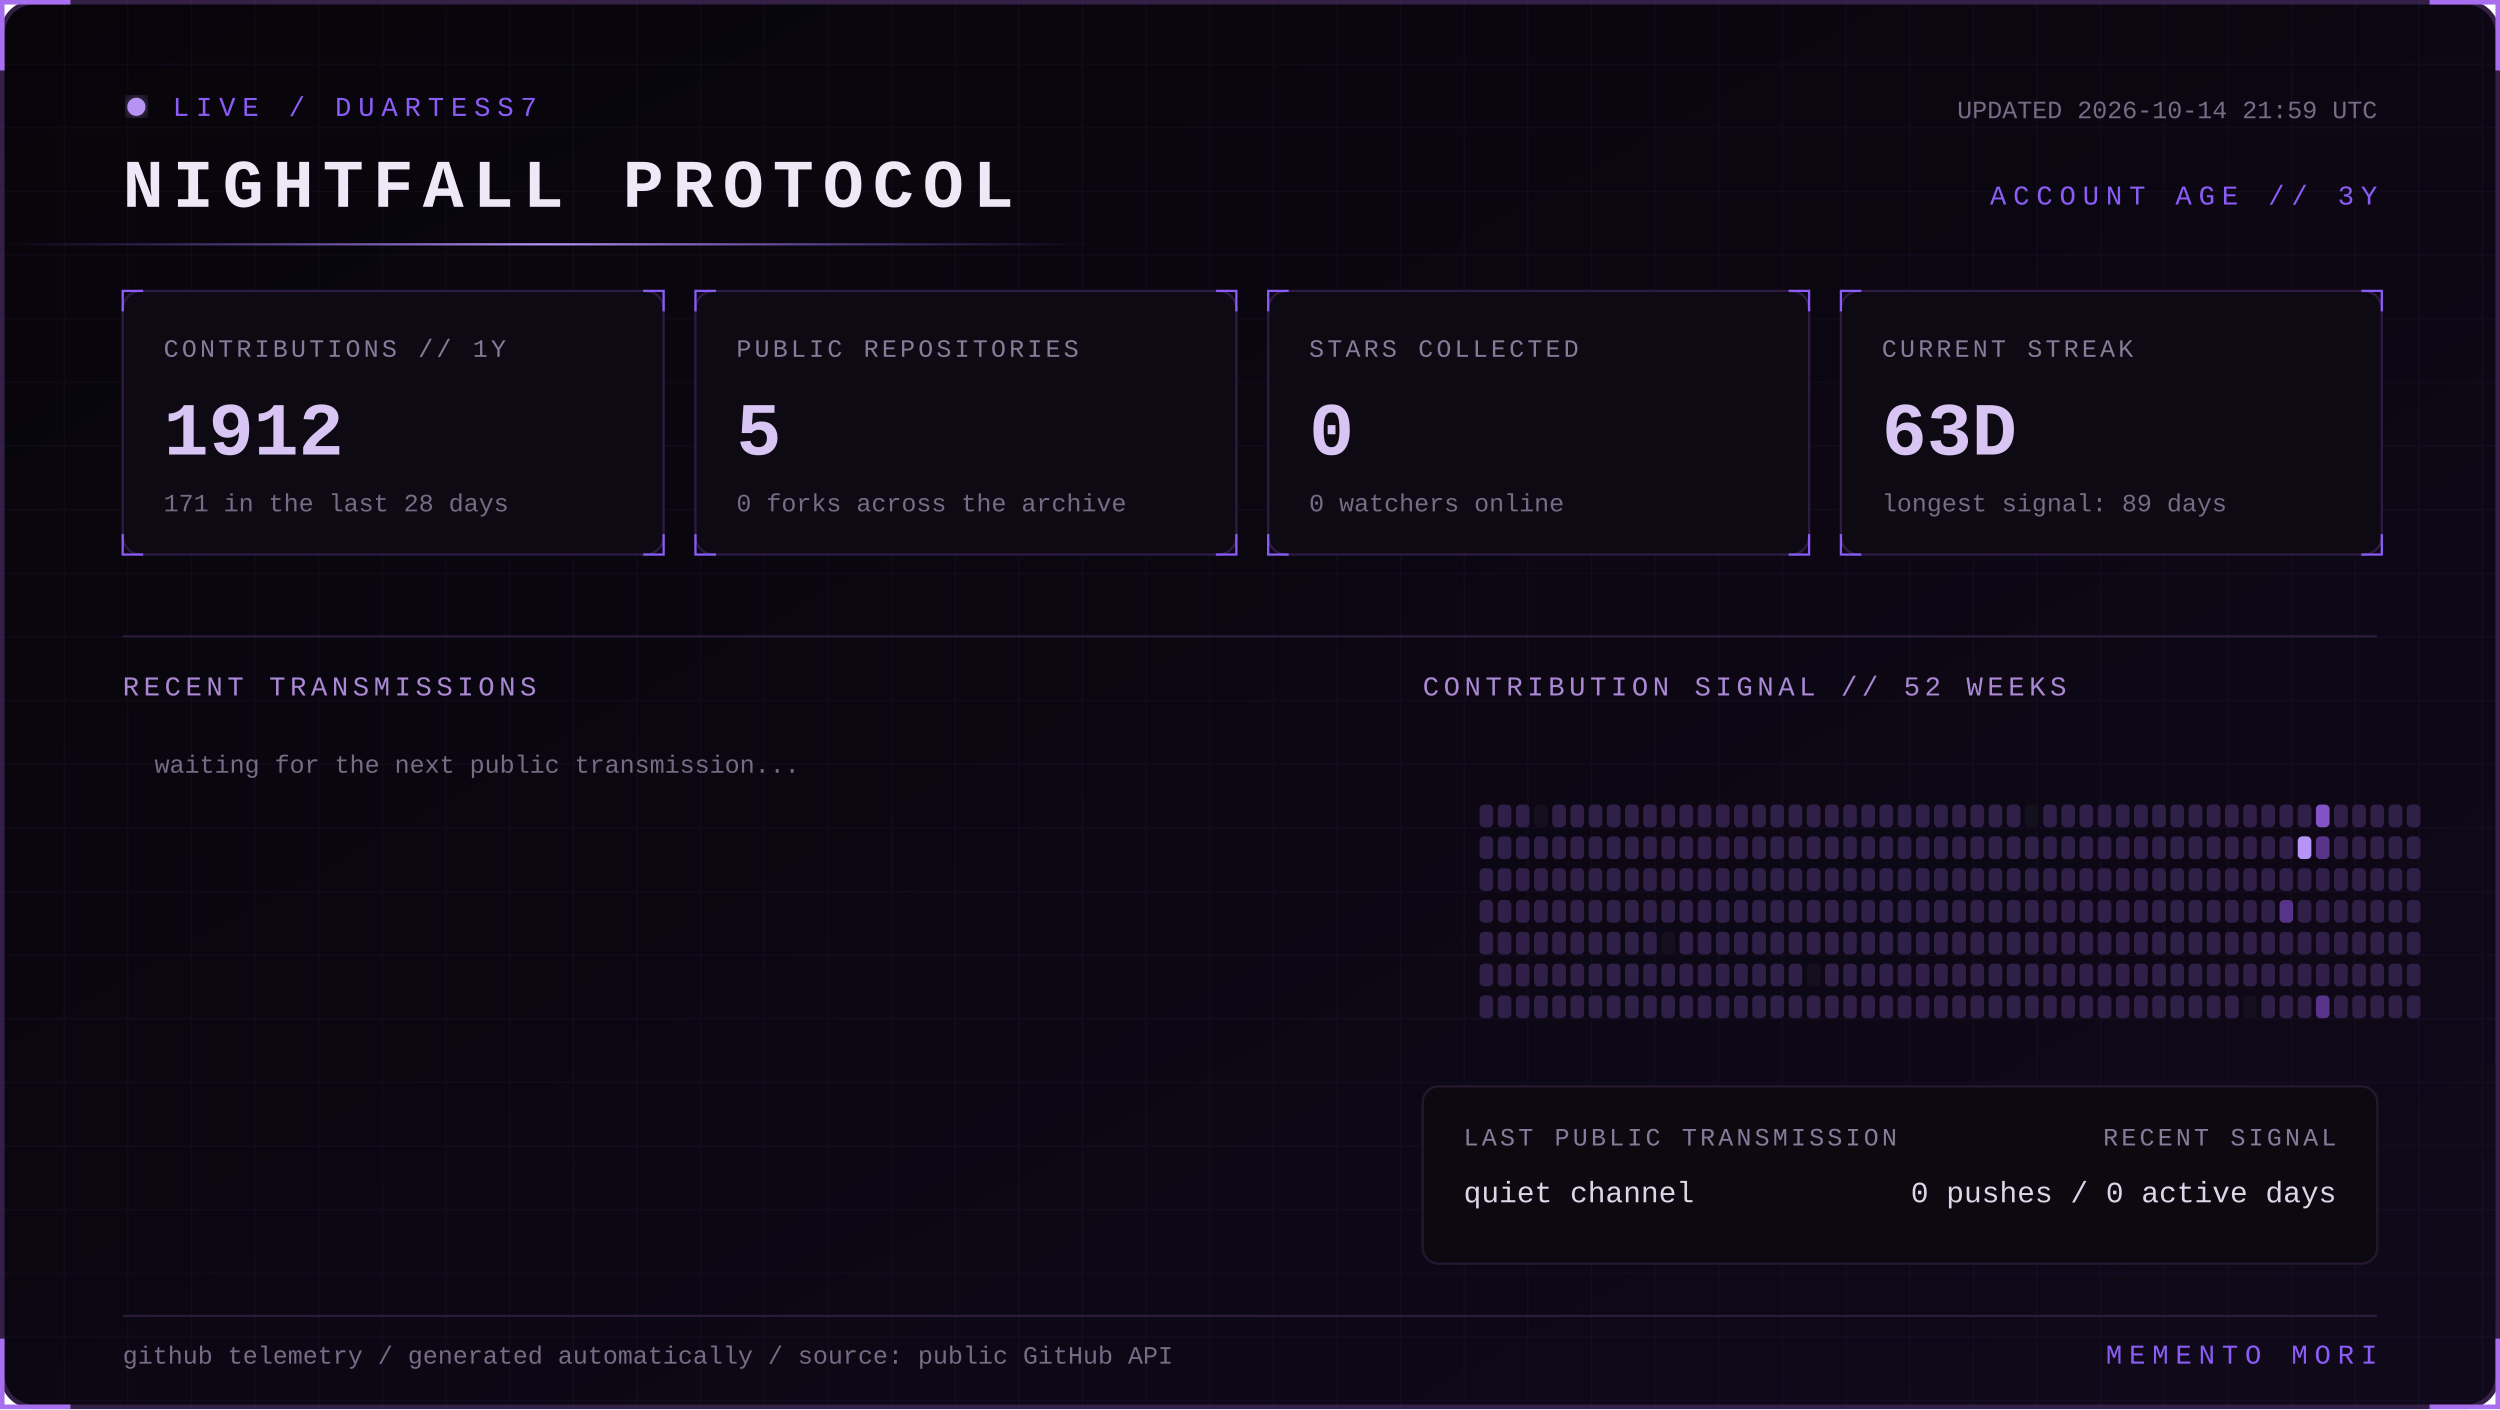
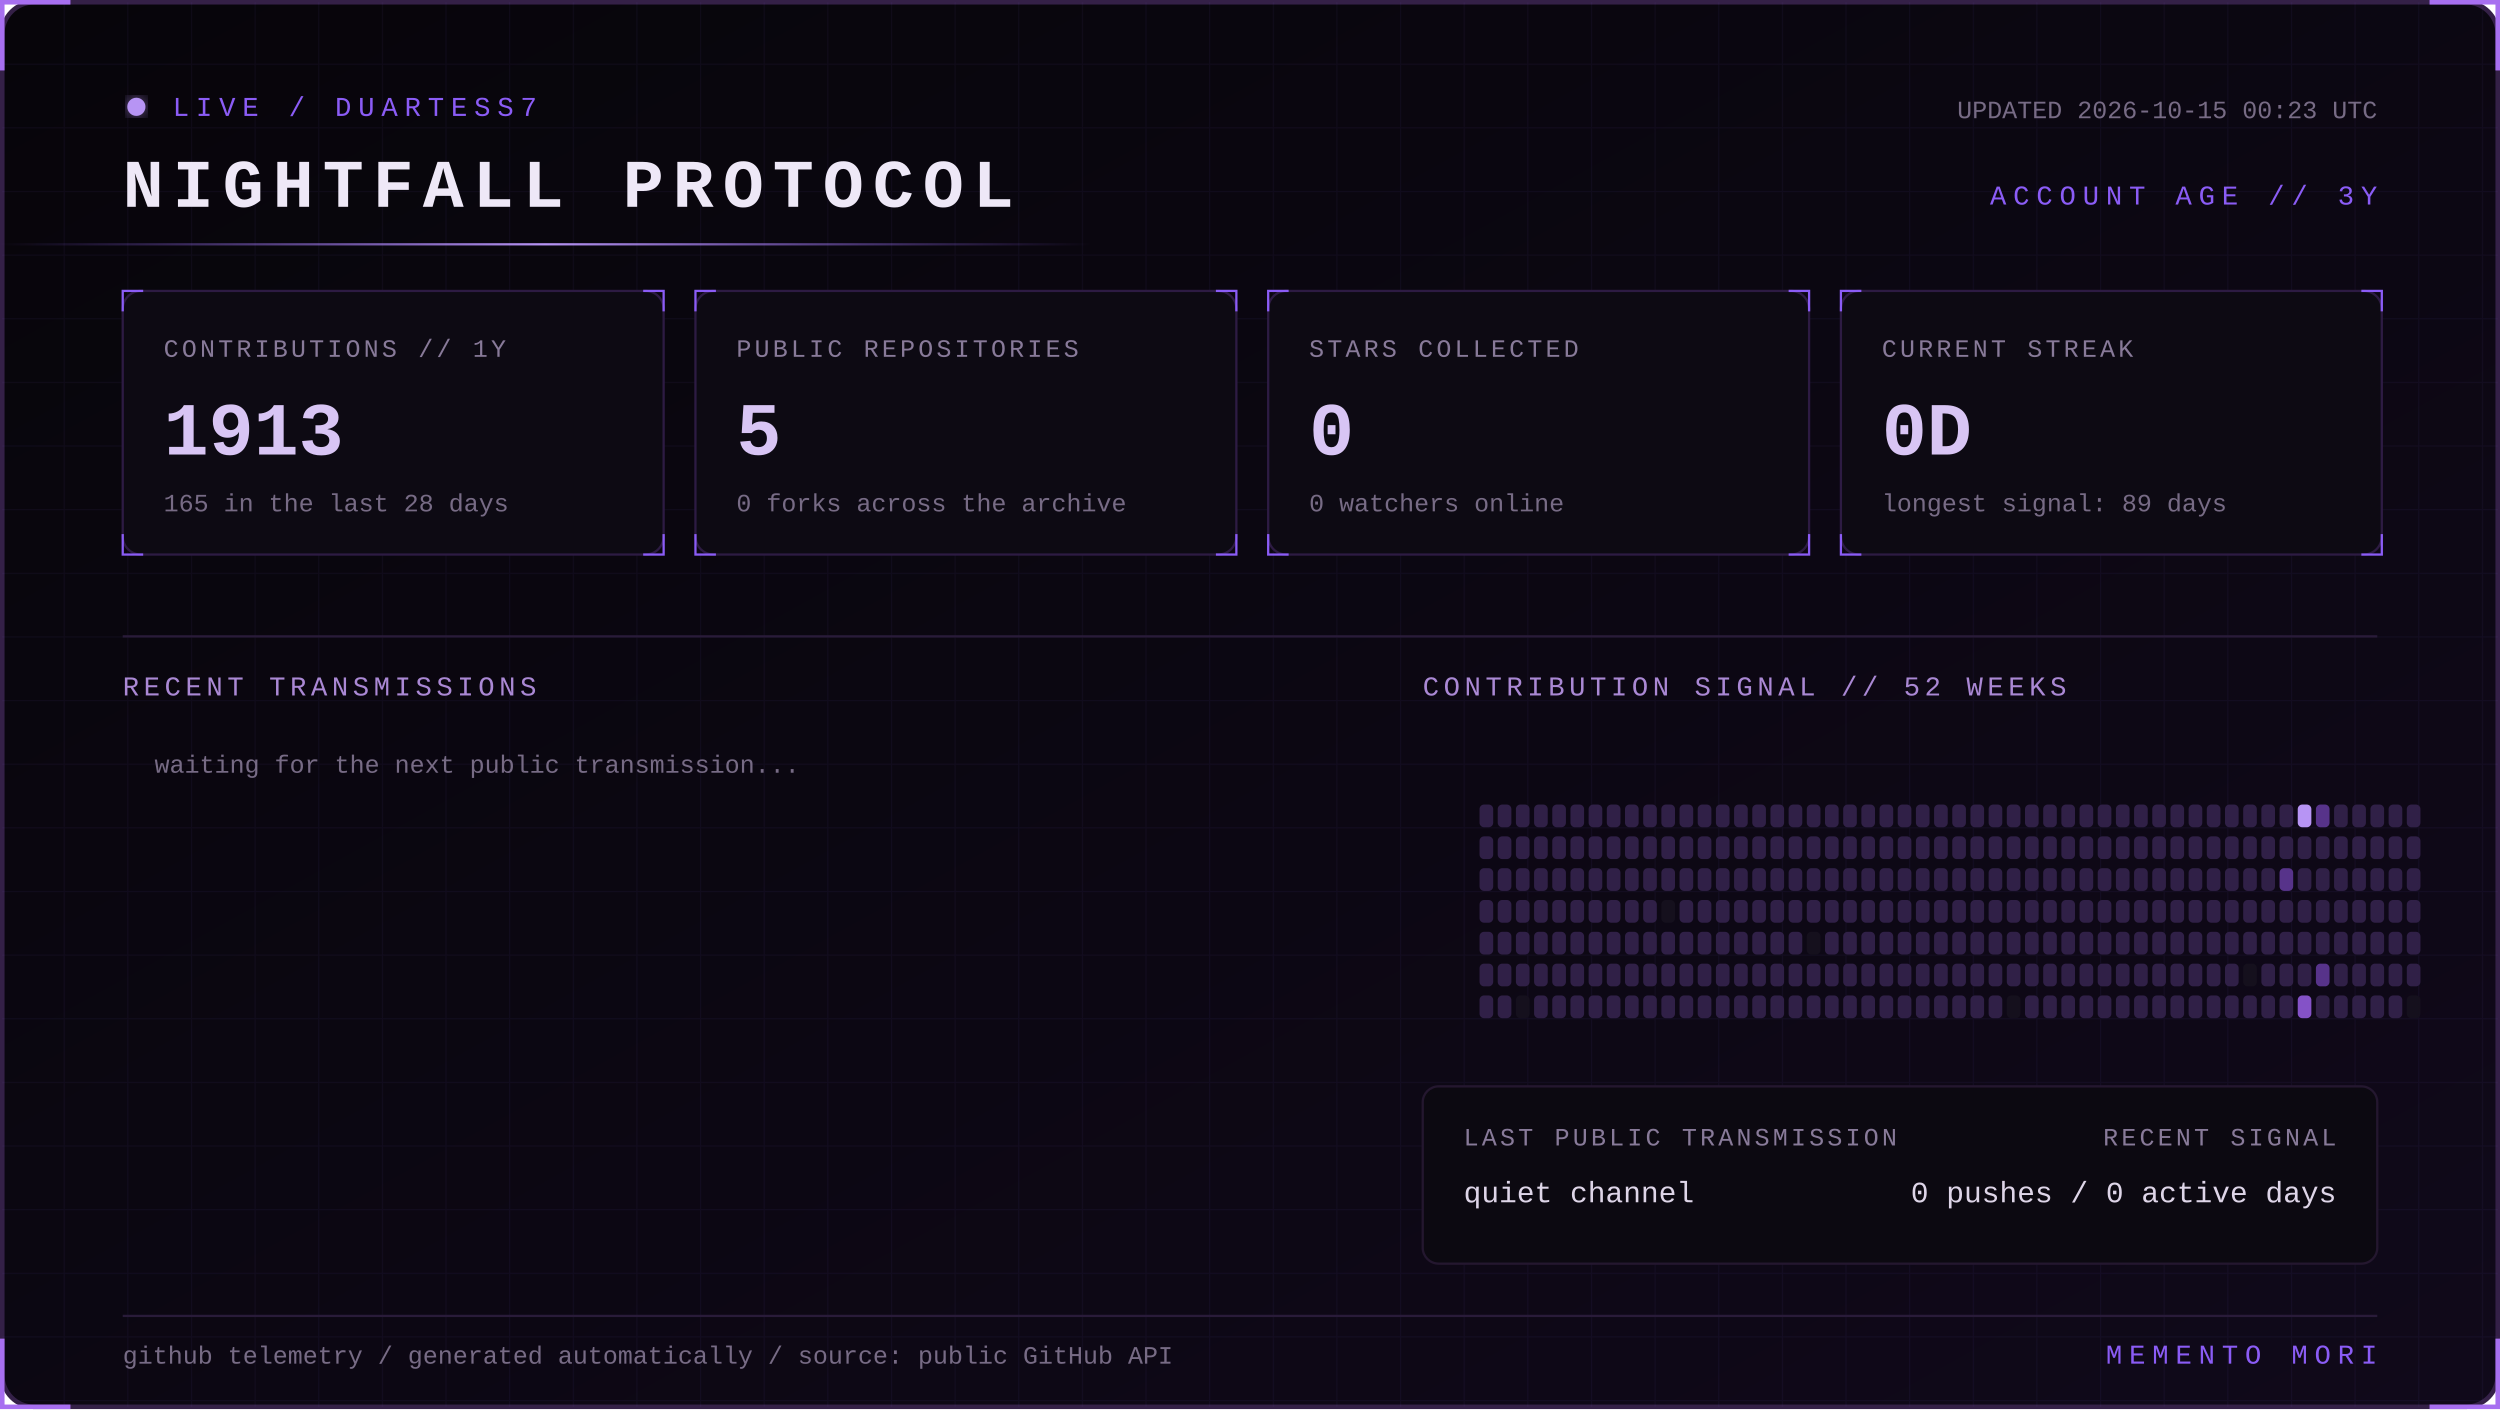
<svg xmlns="http://www.w3.org/2000/svg" width="1100" height="620" viewBox="0 0 1100 620" role="img" aria-labelledby="title desc">
  <defs>
    <linearGradient id="bg" x1="0" y1="0" x2="1" y2="1">
      <stop stop-color="#07050a" />
      <stop offset="1" stop-color="#10091a" />
    </linearGradient>
    <linearGradient id="beam">
      <stop stop-color="#8b5cf6" stop-opacity="0" />
      <stop offset=".5" stop-color="#b794f4" />
      <stop offset="1" stop-color="#8b5cf6" stop-opacity="0" />
    </linearGradient>
    <filter id="glow">
      <feGaussianBlur stdDeviation="4" result="b" />
      <feMerge>
        <feMergeNode in="b" />
        <feMergeNode in="SourceGraphic" />
      </feMerge>
    </filter>
    <pattern id="grid" width="28" height="28" patternUnits="userSpaceOnUse">
      <path d="M28 0H0V28" fill="none" stroke="#8b5cf6" stroke-opacity=".055" />
    </pattern>
    <style>
      text { font-family: Consolas, 'Courier New', monospace; }
      .kicker { fill:#8b5cf6; font-size:12px; letter-spacing:3px; }
      .title { fill:#eee8f7; font-size:30px; font-weight:700; letter-spacing:4px; }
      .label { fill:#887a99; font-size:11px; letter-spacing:1.4px; }
      .value { fill:#d8c5f4; font-size:33px; font-weight:700; }
      .detail,.pct { fill:#776b85; font-size:11px; }
      .section { fill:#aa88d4; font-size:12px; letter-spacing:2px; }
      .lang { fill:#ded5e8; font-size:13px; }
      .event { fill:#a98bce; font-size:11px; letter-spacing:1px; }
      .scan { animation:scan 5s linear infinite; }
      .blink { animation:blink 1.6s step-end infinite; }
      @keyframes scan { from { transform:translateX(-500px) } to { transform:translateX(1100px) } }
      @keyframes blink { 50% { opacity:.25 } }
    </style>
  </defs>
  <rect x="1" y="1" width="1098" height="618" rx="14" fill="url(#bg)" stroke="#342047" stroke-width="2" />
  <rect x="1" y="1" width="1098" height="618" rx="14" fill="url(#grid)" />
  <path d="M31 1H1v30 M1069 1h30v30 M1099 589v30h-30 M31 619H1v-30" stroke="#a76ff0" stroke-width="2" fill="none" />
  <g transform="translate(54 42)">
    <circle cx="6" cy="5" r="4" fill="#b794f4" filter="url(#glow)" class="blink" />
    <text x="22" y="9" class="kicker">LIVE / DUARTESS7</text>
    <text y="49" class="title">NIGHTFALL PROTOCOL</text>
-     <text x="992" y="10" text-anchor="end" class="detail">UPDATED 2026-10-14 21:59 UTC</text>
+     <text x="992" y="10" text-anchor="end" class="detail">UPDATED 2026-10-15 00:23 UTC</text>
    <text x="992" y="48" text-anchor="end" class="kicker">ACCOUNT AGE // 3Y</text>
  </g>
  <rect y="107" width="480" height="1" fill="url(#beam)" class="scan" />
  <g transform="translate(54 128)">
    <rect width="238" height="116" rx="8" fill="#0d0a13" stroke="#2d1b43" />
    <path d="M0 9V0h9 M229 0h9v9 M238 107v9h-9 M9 116H0v-9" stroke="#8b5cf6" fill="none" />
    <text x="18" y="29" class="label">CONTRIBUTIONS // 1Y</text>
-     <text x="18" y="72" class="value">1912</text>
-     <text x="18" y="97" class="detail">171 in the last 28 days</text>
+     <text x="18" y="72" class="value">1913</text>
+     <text x="18" y="97" class="detail">165 in the last 28 days</text>
  </g>
  <g transform="translate(306 128)">
    <rect width="238" height="116" rx="8" fill="#0d0a13" stroke="#2d1b43" />
    <path d="M0 9V0h9 M229 0h9v9 M238 107v9h-9 M9 116H0v-9" stroke="#8b5cf6" fill="none" />
    <text x="18" y="29" class="label">PUBLIC REPOSITORIES</text>
    <text x="18" y="72" class="value">5</text>
    <text x="18" y="97" class="detail">0 forks across the archive</text>
  </g>
  <g transform="translate(558 128)">
    <rect width="238" height="116" rx="8" fill="#0d0a13" stroke="#2d1b43" />
    <path d="M0 9V0h9 M229 0h9v9 M238 107v9h-9 M9 116H0v-9" stroke="#8b5cf6" fill="none" />
    <text x="18" y="29" class="label">STARS COLLECTED</text>
    <text x="18" y="72" class="value">0</text>
    <text x="18" y="97" class="detail">0 watchers online</text>
  </g>
  <g transform="translate(810 128)">
    <rect width="238" height="116" rx="8" fill="#0d0a13" stroke="#2d1b43" />
    <path d="M0 9V0h9 M229 0h9v9 M238 107v9h-9 M9 116H0v-9" stroke="#8b5cf6" fill="none" />
    <text x="18" y="29" class="label">CURRENT STREAK</text>
-     <text x="18" y="72" class="value">63D</text>
+     <text x="18" y="72" class="value">0D</text>
    <text x="18" y="97" class="detail">longest signal: 89 days</text>
  </g>
  <path d="M54 280H1046" stroke="#291b39" />
  <text x="54" y="306" class="section">RECENT TRANSMISSIONS</text>
  <text x="626" y="306" class="section">CONTRIBUTION SIGNAL // 52 WEEKS</text>
  <text x="68" y="340" class="detail">waiting for the next public transmission...</text>
  <g>
    <rect x="651" y="354" width="6" height="10" rx="2" fill="#302047" />
    <rect x="651" y="368" width="6" height="10" rx="2" fill="#302047" />
    <rect x="651" y="382" width="6" height="10" rx="2" fill="#302047" />
    <rect x="651" y="396" width="6" height="10" rx="2" fill="#302047" />
    <rect x="651" y="410" width="6" height="10" rx="2" fill="#302047" />
    <rect x="651" y="424" width="6" height="10" rx="2" fill="#302047" />
    <rect x="651" y="438" width="6" height="10" rx="2" fill="#302047" />
    <rect x="659" y="354" width="6" height="10" rx="2" fill="#302047" />
    <rect x="659" y="368" width="6" height="10" rx="2" fill="#302047" />
    <rect x="659" y="382" width="6" height="10" rx="2" fill="#302047" />
    <rect x="659" y="396" width="6" height="10" rx="2" fill="#302047" />
    <rect x="659" y="410" width="6" height="10" rx="2" fill="#302047" />
    <rect x="659" y="424" width="6" height="10" rx="2" fill="#302047" />
    <rect x="659" y="438" width="6" height="10" rx="2" fill="#302047" />
    <rect x="667" y="354" width="6" height="10" rx="2" fill="#302047" />
    <rect x="667" y="368" width="6" height="10" rx="2" fill="#302047" />
    <rect x="667" y="382" width="6" height="10" rx="2" fill="#302047" />
    <rect x="667" y="396" width="6" height="10" rx="2" fill="#302047" />
    <rect x="667" y="410" width="6" height="10" rx="2" fill="#302047" />
    <rect x="667" y="424" width="6" height="10" rx="2" fill="#302047" />
-     <rect x="667" y="438" width="6" height="10" rx="2" fill="#302047" />
-     <rect x="675" y="354" width="6" height="10" rx="2" fill="#15101d" />
+     <rect x="667" y="438" width="6" height="10" rx="2" fill="#15101d" />
+     <rect x="675" y="354" width="6" height="10" rx="2" fill="#302047" />
    <rect x="675" y="368" width="6" height="10" rx="2" fill="#302047" />
    <rect x="675" y="382" width="6" height="10" rx="2" fill="#302047" />
    <rect x="675" y="396" width="6" height="10" rx="2" fill="#302047" />
    <rect x="675" y="410" width="6" height="10" rx="2" fill="#302047" />
    <rect x="675" y="424" width="6" height="10" rx="2" fill="#302047" />
    <rect x="675" y="438" width="6" height="10" rx="2" fill="#302047" />
    <rect x="683" y="354" width="6" height="10" rx="2" fill="#302047" />
    <rect x="683" y="368" width="6" height="10" rx="2" fill="#302047" />
    <rect x="683" y="382" width="6" height="10" rx="2" fill="#302047" />
    <rect x="683" y="396" width="6" height="10" rx="2" fill="#302047" />
    <rect x="683" y="410" width="6" height="10" rx="2" fill="#302047" />
    <rect x="683" y="424" width="6" height="10" rx="2" fill="#302047" />
    <rect x="683" y="438" width="6" height="10" rx="2" fill="#302047" />
    <rect x="691" y="354" width="6" height="10" rx="2" fill="#302047" />
    <rect x="691" y="368" width="6" height="10" rx="2" fill="#302047" />
    <rect x="691" y="382" width="6" height="10" rx="2" fill="#302047" />
    <rect x="691" y="396" width="6" height="10" rx="2" fill="#302047" />
    <rect x="691" y="410" width="6" height="10" rx="2" fill="#302047" />
    <rect x="691" y="424" width="6" height="10" rx="2" fill="#302047" />
    <rect x="691" y="438" width="6" height="10" rx="2" fill="#302047" />
    <rect x="699" y="354" width="6" height="10" rx="2" fill="#302047" />
    <rect x="699" y="368" width="6" height="10" rx="2" fill="#302047" />
    <rect x="699" y="382" width="6" height="10" rx="2" fill="#302047" />
    <rect x="699" y="396" width="6" height="10" rx="2" fill="#302047" />
    <rect x="699" y="410" width="6" height="10" rx="2" fill="#302047" />
    <rect x="699" y="424" width="6" height="10" rx="2" fill="#302047" />
    <rect x="699" y="438" width="6" height="10" rx="2" fill="#302047" />
    <rect x="707" y="354" width="6" height="10" rx="2" fill="#302047" />
    <rect x="707" y="368" width="6" height="10" rx="2" fill="#302047" />
    <rect x="707" y="382" width="6" height="10" rx="2" fill="#302047" />
    <rect x="707" y="396" width="6" height="10" rx="2" fill="#302047" />
    <rect x="707" y="410" width="6" height="10" rx="2" fill="#302047" />
    <rect x="707" y="424" width="6" height="10" rx="2" fill="#302047" />
    <rect x="707" y="438" width="6" height="10" rx="2" fill="#302047" />
    <rect x="715" y="354" width="6" height="10" rx="2" fill="#302047" />
    <rect x="715" y="368" width="6" height="10" rx="2" fill="#302047" />
    <rect x="715" y="382" width="6" height="10" rx="2" fill="#302047" />
    <rect x="715" y="396" width="6" height="10" rx="2" fill="#302047" />
    <rect x="715" y="410" width="6" height="10" rx="2" fill="#302047" />
    <rect x="715" y="424" width="6" height="10" rx="2" fill="#302047" />
    <rect x="715" y="438" width="6" height="10" rx="2" fill="#302047" />
    <rect x="723" y="354" width="6" height="10" rx="2" fill="#302047" />
    <rect x="723" y="368" width="6" height="10" rx="2" fill="#302047" />
    <rect x="723" y="382" width="6" height="10" rx="2" fill="#302047" />
    <rect x="723" y="396" width="6" height="10" rx="2" fill="#302047" />
    <rect x="723" y="410" width="6" height="10" rx="2" fill="#302047" />
    <rect x="723" y="424" width="6" height="10" rx="2" fill="#302047" />
    <rect x="723" y="438" width="6" height="10" rx="2" fill="#302047" />
    <rect x="731" y="354" width="6" height="10" rx="2" fill="#302047" />
    <rect x="731" y="368" width="6" height="10" rx="2" fill="#302047" />
    <rect x="731" y="382" width="6" height="10" rx="2" fill="#302047" />
-     <rect x="731" y="396" width="6" height="10" rx="2" fill="#302047" />
-     <rect x="731" y="410" width="6" height="10" rx="2" fill="#15101d" />
+     <rect x="731" y="396" width="6" height="10" rx="2" fill="#15101d" />
+     <rect x="731" y="410" width="6" height="10" rx="2" fill="#302047" />
    <rect x="731" y="424" width="6" height="10" rx="2" fill="#302047" />
    <rect x="731" y="438" width="6" height="10" rx="2" fill="#302047" />
    <rect x="739" y="354" width="6" height="10" rx="2" fill="#302047" />
    <rect x="739" y="368" width="6" height="10" rx="2" fill="#302047" />
    <rect x="739" y="382" width="6" height="10" rx="2" fill="#302047" />
    <rect x="739" y="396" width="6" height="10" rx="2" fill="#302047" />
    <rect x="739" y="410" width="6" height="10" rx="2" fill="#302047" />
    <rect x="739" y="424" width="6" height="10" rx="2" fill="#302047" />
    <rect x="739" y="438" width="6" height="10" rx="2" fill="#302047" />
    <rect x="747" y="354" width="6" height="10" rx="2" fill="#302047" />
    <rect x="747" y="368" width="6" height="10" rx="2" fill="#302047" />
    <rect x="747" y="382" width="6" height="10" rx="2" fill="#302047" />
    <rect x="747" y="396" width="6" height="10" rx="2" fill="#302047" />
    <rect x="747" y="410" width="6" height="10" rx="2" fill="#302047" />
    <rect x="747" y="424" width="6" height="10" rx="2" fill="#302047" />
    <rect x="747" y="438" width="6" height="10" rx="2" fill="#302047" />
    <rect x="755" y="354" width="6" height="10" rx="2" fill="#302047" />
    <rect x="755" y="368" width="6" height="10" rx="2" fill="#302047" />
    <rect x="755" y="382" width="6" height="10" rx="2" fill="#302047" />
    <rect x="755" y="396" width="6" height="10" rx="2" fill="#302047" />
    <rect x="755" y="410" width="6" height="10" rx="2" fill="#302047" />
    <rect x="755" y="424" width="6" height="10" rx="2" fill="#302047" />
    <rect x="755" y="438" width="6" height="10" rx="2" fill="#302047" />
    <rect x="763" y="354" width="6" height="10" rx="2" fill="#302047" />
    <rect x="763" y="368" width="6" height="10" rx="2" fill="#302047" />
    <rect x="763" y="382" width="6" height="10" rx="2" fill="#302047" />
    <rect x="763" y="396" width="6" height="10" rx="2" fill="#302047" />
    <rect x="763" y="410" width="6" height="10" rx="2" fill="#302047" />
    <rect x="763" y="424" width="6" height="10" rx="2" fill="#302047" />
    <rect x="763" y="438" width="6" height="10" rx="2" fill="#302047" />
    <rect x="771" y="354" width="6" height="10" rx="2" fill="#302047" />
    <rect x="771" y="368" width="6" height="10" rx="2" fill="#302047" />
    <rect x="771" y="382" width="6" height="10" rx="2" fill="#302047" />
    <rect x="771" y="396" width="6" height="10" rx="2" fill="#302047" />
    <rect x="771" y="410" width="6" height="10" rx="2" fill="#302047" />
    <rect x="771" y="424" width="6" height="10" rx="2" fill="#302047" />
    <rect x="771" y="438" width="6" height="10" rx="2" fill="#302047" />
    <rect x="779" y="354" width="6" height="10" rx="2" fill="#302047" />
    <rect x="779" y="368" width="6" height="10" rx="2" fill="#302047" />
    <rect x="779" y="382" width="6" height="10" rx="2" fill="#302047" />
    <rect x="779" y="396" width="6" height="10" rx="2" fill="#302047" />
    <rect x="779" y="410" width="6" height="10" rx="2" fill="#302047" />
    <rect x="779" y="424" width="6" height="10" rx="2" fill="#302047" />
    <rect x="779" y="438" width="6" height="10" rx="2" fill="#302047" />
    <rect x="787" y="354" width="6" height="10" rx="2" fill="#302047" />
    <rect x="787" y="368" width="6" height="10" rx="2" fill="#302047" />
    <rect x="787" y="382" width="6" height="10" rx="2" fill="#302047" />
    <rect x="787" y="396" width="6" height="10" rx="2" fill="#302047" />
    <rect x="787" y="410" width="6" height="10" rx="2" fill="#302047" />
    <rect x="787" y="424" width="6" height="10" rx="2" fill="#302047" />
    <rect x="787" y="438" width="6" height="10" rx="2" fill="#302047" />
    <rect x="795" y="354" width="6" height="10" rx="2" fill="#302047" />
    <rect x="795" y="368" width="6" height="10" rx="2" fill="#302047" />
    <rect x="795" y="382" width="6" height="10" rx="2" fill="#302047" />
    <rect x="795" y="396" width="6" height="10" rx="2" fill="#302047" />
-     <rect x="795" y="410" width="6" height="10" rx="2" fill="#302047" />
-     <rect x="795" y="424" width="6" height="10" rx="2" fill="#15101d" />
+     <rect x="795" y="410" width="6" height="10" rx="2" fill="#15101d" />
+     <rect x="795" y="424" width="6" height="10" rx="2" fill="#302047" />
    <rect x="795" y="438" width="6" height="10" rx="2" fill="#302047" />
    <rect x="803" y="354" width="6" height="10" rx="2" fill="#302047" />
    <rect x="803" y="368" width="6" height="10" rx="2" fill="#302047" />
    <rect x="803" y="382" width="6" height="10" rx="2" fill="#302047" />
    <rect x="803" y="396" width="6" height="10" rx="2" fill="#302047" />
    <rect x="803" y="410" width="6" height="10" rx="2" fill="#302047" />
    <rect x="803" y="424" width="6" height="10" rx="2" fill="#302047" />
    <rect x="803" y="438" width="6" height="10" rx="2" fill="#302047" />
    <rect x="811" y="354" width="6" height="10" rx="2" fill="#302047" />
    <rect x="811" y="368" width="6" height="10" rx="2" fill="#302047" />
    <rect x="811" y="382" width="6" height="10" rx="2" fill="#302047" />
    <rect x="811" y="396" width="6" height="10" rx="2" fill="#302047" />
    <rect x="811" y="410" width="6" height="10" rx="2" fill="#302047" />
    <rect x="811" y="424" width="6" height="10" rx="2" fill="#302047" />
    <rect x="811" y="438" width="6" height="10" rx="2" fill="#302047" />
    <rect x="819" y="354" width="6" height="10" rx="2" fill="#302047" />
    <rect x="819" y="368" width="6" height="10" rx="2" fill="#302047" />
    <rect x="819" y="382" width="6" height="10" rx="2" fill="#302047" />
    <rect x="819" y="396" width="6" height="10" rx="2" fill="#302047" />
    <rect x="819" y="410" width="6" height="10" rx="2" fill="#302047" />
    <rect x="819" y="424" width="6" height="10" rx="2" fill="#302047" />
    <rect x="819" y="438" width="6" height="10" rx="2" fill="#302047" />
    <rect x="827" y="354" width="6" height="10" rx="2" fill="#302047" />
    <rect x="827" y="368" width="6" height="10" rx="2" fill="#302047" />
    <rect x="827" y="382" width="6" height="10" rx="2" fill="#302047" />
    <rect x="827" y="396" width="6" height="10" rx="2" fill="#302047" />
    <rect x="827" y="410" width="6" height="10" rx="2" fill="#302047" />
    <rect x="827" y="424" width="6" height="10" rx="2" fill="#302047" />
    <rect x="827" y="438" width="6" height="10" rx="2" fill="#302047" />
    <rect x="835" y="354" width="6" height="10" rx="2" fill="#302047" />
    <rect x="835" y="368" width="6" height="10" rx="2" fill="#302047" />
    <rect x="835" y="382" width="6" height="10" rx="2" fill="#302047" />
    <rect x="835" y="396" width="6" height="10" rx="2" fill="#302047" />
    <rect x="835" y="410" width="6" height="10" rx="2" fill="#302047" />
    <rect x="835" y="424" width="6" height="10" rx="2" fill="#302047" />
    <rect x="835" y="438" width="6" height="10" rx="2" fill="#302047" />
    <rect x="843" y="354" width="6" height="10" rx="2" fill="#302047" />
    <rect x="843" y="368" width="6" height="10" rx="2" fill="#302047" />
    <rect x="843" y="382" width="6" height="10" rx="2" fill="#302047" />
    <rect x="843" y="396" width="6" height="10" rx="2" fill="#302047" />
    <rect x="843" y="410" width="6" height="10" rx="2" fill="#302047" />
    <rect x="843" y="424" width="6" height="10" rx="2" fill="#302047" />
    <rect x="843" y="438" width="6" height="10" rx="2" fill="#302047" />
    <rect x="851" y="354" width="6" height="10" rx="2" fill="#302047" />
    <rect x="851" y="368" width="6" height="10" rx="2" fill="#302047" />
    <rect x="851" y="382" width="6" height="10" rx="2" fill="#302047" />
    <rect x="851" y="396" width="6" height="10" rx="2" fill="#302047" />
    <rect x="851" y="410" width="6" height="10" rx="2" fill="#302047" />
    <rect x="851" y="424" width="6" height="10" rx="2" fill="#302047" />
    <rect x="851" y="438" width="6" height="10" rx="2" fill="#302047" />
    <rect x="859" y="354" width="6" height="10" rx="2" fill="#302047" />
    <rect x="859" y="368" width="6" height="10" rx="2" fill="#302047" />
    <rect x="859" y="382" width="6" height="10" rx="2" fill="#302047" />
    <rect x="859" y="396" width="6" height="10" rx="2" fill="#302047" />
    <rect x="859" y="410" width="6" height="10" rx="2" fill="#302047" />
    <rect x="859" y="424" width="6" height="10" rx="2" fill="#302047" />
    <rect x="859" y="438" width="6" height="10" rx="2" fill="#302047" />
    <rect x="867" y="354" width="6" height="10" rx="2" fill="#302047" />
    <rect x="867" y="368" width="6" height="10" rx="2" fill="#302047" />
    <rect x="867" y="382" width="6" height="10" rx="2" fill="#302047" />
    <rect x="867" y="396" width="6" height="10" rx="2" fill="#302047" />
    <rect x="867" y="410" width="6" height="10" rx="2" fill="#302047" />
    <rect x="867" y="424" width="6" height="10" rx="2" fill="#302047" />
    <rect x="867" y="438" width="6" height="10" rx="2" fill="#302047" />
    <rect x="875" y="354" width="6" height="10" rx="2" fill="#302047" />
    <rect x="875" y="368" width="6" height="10" rx="2" fill="#302047" />
    <rect x="875" y="382" width="6" height="10" rx="2" fill="#302047" />
    <rect x="875" y="396" width="6" height="10" rx="2" fill="#302047" />
    <rect x="875" y="410" width="6" height="10" rx="2" fill="#302047" />
    <rect x="875" y="424" width="6" height="10" rx="2" fill="#302047" />
    <rect x="875" y="438" width="6" height="10" rx="2" fill="#302047" />
    <rect x="883" y="354" width="6" height="10" rx="2" fill="#302047" />
    <rect x="883" y="368" width="6" height="10" rx="2" fill="#302047" />
    <rect x="883" y="382" width="6" height="10" rx="2" fill="#302047" />
    <rect x="883" y="396" width="6" height="10" rx="2" fill="#302047" />
    <rect x="883" y="410" width="6" height="10" rx="2" fill="#302047" />
    <rect x="883" y="424" width="6" height="10" rx="2" fill="#302047" />
-     <rect x="883" y="438" width="6" height="10" rx="2" fill="#302047" />
-     <rect x="891" y="354" width="6" height="10" rx="2" fill="#15101d" />
+     <rect x="883" y="438" width="6" height="10" rx="2" fill="#15101d" />
+     <rect x="891" y="354" width="6" height="10" rx="2" fill="#302047" />
    <rect x="891" y="368" width="6" height="10" rx="2" fill="#302047" />
    <rect x="891" y="382" width="6" height="10" rx="2" fill="#302047" />
    <rect x="891" y="396" width="6" height="10" rx="2" fill="#302047" />
    <rect x="891" y="410" width="6" height="10" rx="2" fill="#302047" />
    <rect x="891" y="424" width="6" height="10" rx="2" fill="#302047" />
    <rect x="891" y="438" width="6" height="10" rx="2" fill="#302047" />
    <rect x="899" y="354" width="6" height="10" rx="2" fill="#302047" />
    <rect x="899" y="368" width="6" height="10" rx="2" fill="#302047" />
    <rect x="899" y="382" width="6" height="10" rx="2" fill="#302047" />
    <rect x="899" y="396" width="6" height="10" rx="2" fill="#302047" />
    <rect x="899" y="410" width="6" height="10" rx="2" fill="#302047" />
    <rect x="899" y="424" width="6" height="10" rx="2" fill="#302047" />
    <rect x="899" y="438" width="6" height="10" rx="2" fill="#302047" />
    <rect x="907" y="354" width="6" height="10" rx="2" fill="#302047" />
    <rect x="907" y="368" width="6" height="10" rx="2" fill="#302047" />
    <rect x="907" y="382" width="6" height="10" rx="2" fill="#302047" />
    <rect x="907" y="396" width="6" height="10" rx="2" fill="#302047" />
    <rect x="907" y="410" width="6" height="10" rx="2" fill="#302047" />
    <rect x="907" y="424" width="6" height="10" rx="2" fill="#302047" />
    <rect x="907" y="438" width="6" height="10" rx="2" fill="#302047" />
    <rect x="915" y="354" width="6" height="10" rx="2" fill="#302047" />
    <rect x="915" y="368" width="6" height="10" rx="2" fill="#302047" />
    <rect x="915" y="382" width="6" height="10" rx="2" fill="#302047" />
    <rect x="915" y="396" width="6" height="10" rx="2" fill="#302047" />
    <rect x="915" y="410" width="6" height="10" rx="2" fill="#302047" />
    <rect x="915" y="424" width="6" height="10" rx="2" fill="#302047" />
    <rect x="915" y="438" width="6" height="10" rx="2" fill="#302047" />
    <rect x="923" y="354" width="6" height="10" rx="2" fill="#302047" />
    <rect x="923" y="368" width="6" height="10" rx="2" fill="#302047" />
    <rect x="923" y="382" width="6" height="10" rx="2" fill="#302047" />
    <rect x="923" y="396" width="6" height="10" rx="2" fill="#302047" />
    <rect x="923" y="410" width="6" height="10" rx="2" fill="#302047" />
    <rect x="923" y="424" width="6" height="10" rx="2" fill="#302047" />
    <rect x="923" y="438" width="6" height="10" rx="2" fill="#302047" />
    <rect x="931" y="354" width="6" height="10" rx="2" fill="#302047" />
    <rect x="931" y="368" width="6" height="10" rx="2" fill="#302047" />
    <rect x="931" y="382" width="6" height="10" rx="2" fill="#302047" />
    <rect x="931" y="396" width="6" height="10" rx="2" fill="#302047" />
    <rect x="931" y="410" width="6" height="10" rx="2" fill="#302047" />
    <rect x="931" y="424" width="6" height="10" rx="2" fill="#302047" />
    <rect x="931" y="438" width="6" height="10" rx="2" fill="#302047" />
    <rect x="939" y="354" width="6" height="10" rx="2" fill="#302047" />
    <rect x="939" y="368" width="6" height="10" rx="2" fill="#302047" />
    <rect x="939" y="382" width="6" height="10" rx="2" fill="#302047" />
    <rect x="939" y="396" width="6" height="10" rx="2" fill="#302047" />
    <rect x="939" y="410" width="6" height="10" rx="2" fill="#302047" />
    <rect x="939" y="424" width="6" height="10" rx="2" fill="#302047" />
    <rect x="939" y="438" width="6" height="10" rx="2" fill="#302047" />
    <rect x="947" y="354" width="6" height="10" rx="2" fill="#302047" />
    <rect x="947" y="368" width="6" height="10" rx="2" fill="#302047" />
    <rect x="947" y="382" width="6" height="10" rx="2" fill="#302047" />
    <rect x="947" y="396" width="6" height="10" rx="2" fill="#302047" />
    <rect x="947" y="410" width="6" height="10" rx="2" fill="#302047" />
    <rect x="947" y="424" width="6" height="10" rx="2" fill="#302047" />
    <rect x="947" y="438" width="6" height="10" rx="2" fill="#302047" />
    <rect x="955" y="354" width="6" height="10" rx="2" fill="#302047" />
    <rect x="955" y="368" width="6" height="10" rx="2" fill="#302047" />
    <rect x="955" y="382" width="6" height="10" rx="2" fill="#302047" />
    <rect x="955" y="396" width="6" height="10" rx="2" fill="#302047" />
    <rect x="955" y="410" width="6" height="10" rx="2" fill="#302047" />
    <rect x="955" y="424" width="6" height="10" rx="2" fill="#302047" />
    <rect x="955" y="438" width="6" height="10" rx="2" fill="#302047" />
    <rect x="963" y="354" width="6" height="10" rx="2" fill="#302047" />
    <rect x="963" y="368" width="6" height="10" rx="2" fill="#302047" />
    <rect x="963" y="382" width="6" height="10" rx="2" fill="#302047" />
    <rect x="963" y="396" width="6" height="10" rx="2" fill="#302047" />
    <rect x="963" y="410" width="6" height="10" rx="2" fill="#302047" />
    <rect x="963" y="424" width="6" height="10" rx="2" fill="#302047" />
    <rect x="963" y="438" width="6" height="10" rx="2" fill="#302047" />
    <rect x="971" y="354" width="6" height="10" rx="2" fill="#302047" />
    <rect x="971" y="368" width="6" height="10" rx="2" fill="#302047" />
    <rect x="971" y="382" width="6" height="10" rx="2" fill="#302047" />
    <rect x="971" y="396" width="6" height="10" rx="2" fill="#302047" />
    <rect x="971" y="410" width="6" height="10" rx="2" fill="#302047" />
    <rect x="971" y="424" width="6" height="10" rx="2" fill="#302047" />
    <rect x="971" y="438" width="6" height="10" rx="2" fill="#302047" />
    <rect x="979" y="354" width="6" height="10" rx="2" fill="#302047" />
    <rect x="979" y="368" width="6" height="10" rx="2" fill="#302047" />
    <rect x="979" y="382" width="6" height="10" rx="2" fill="#302047" />
    <rect x="979" y="396" width="6" height="10" rx="2" fill="#302047" />
    <rect x="979" y="410" width="6" height="10" rx="2" fill="#302047" />
    <rect x="979" y="424" width="6" height="10" rx="2" fill="#302047" />
    <rect x="979" y="438" width="6" height="10" rx="2" fill="#302047" />
    <rect x="987" y="354" width="6" height="10" rx="2" fill="#302047" />
    <rect x="987" y="368" width="6" height="10" rx="2" fill="#302047" />
    <rect x="987" y="382" width="6" height="10" rx="2" fill="#302047" />
    <rect x="987" y="396" width="6" height="10" rx="2" fill="#302047" />
    <rect x="987" y="410" width="6" height="10" rx="2" fill="#302047" />
-     <rect x="987" y="424" width="6" height="10" rx="2" fill="#302047" />
-     <rect x="987" y="438" width="6" height="10" rx="2" fill="#15101d" />
+     <rect x="987" y="424" width="6" height="10" rx="2" fill="#15101d" />
+     <rect x="987" y="438" width="6" height="10" rx="2" fill="#302047" />
    <rect x="995" y="354" width="6" height="10" rx="2" fill="#302047" />
    <rect x="995" y="368" width="6" height="10" rx="2" fill="#302047" />
    <rect x="995" y="382" width="6" height="10" rx="2" fill="#302047" />
    <rect x="995" y="396" width="6" height="10" rx="2" fill="#302047" />
    <rect x="995" y="410" width="6" height="10" rx="2" fill="#302047" />
    <rect x="995" y="424" width="6" height="10" rx="2" fill="#302047" />
    <rect x="995" y="438" width="6" height="10" rx="2" fill="#302047" />
    <rect x="1003" y="354" width="6" height="10" rx="2" fill="#302047" />
    <rect x="1003" y="368" width="6" height="10" rx="2" fill="#302047" />
-     <rect x="1003" y="382" width="6" height="10" rx="2" fill="#302047" />
-     <rect x="1003" y="396" width="6" height="10" rx="2" fill="#57338a" />
+     <rect x="1003" y="382" width="6" height="10" rx="2" fill="#57338a" />
+     <rect x="1003" y="396" width="6" height="10" rx="2" fill="#302047" />
    <rect x="1003" y="410" width="6" height="10" rx="2" fill="#302047" />
    <rect x="1003" y="424" width="6" height="10" rx="2" fill="#302047" />
    <rect x="1003" y="438" width="6" height="10" rx="2" fill="#302047" />
-     <rect x="1011" y="354" width="6" height="10" rx="2" fill="#302047" />
-     <rect x="1011" y="368" width="6" height="10" rx="2" fill="#b794f4" />
+     <rect x="1011" y="354" width="6" height="10" rx="2" fill="#b794f4" />
+     <rect x="1011" y="368" width="6" height="10" rx="2" fill="#302047" />
    <rect x="1011" y="382" width="6" height="10" rx="2" fill="#302047" />
    <rect x="1011" y="396" width="6" height="10" rx="2" fill="#302047" />
    <rect x="1011" y="410" width="6" height="10" rx="2" fill="#302047" />
    <rect x="1011" y="424" width="6" height="10" rx="2" fill="#302047" />
-     <rect x="1011" y="438" width="6" height="10" rx="2" fill="#302047" />
-     <rect x="1019" y="354" width="6" height="10" rx="2" fill="#8452c7" />
-     <rect x="1019" y="368" width="6" height="10" rx="2" fill="#57338a" />
+     <rect x="1011" y="438" width="6" height="10" rx="2" fill="#8452c7" />
+     <rect x="1019" y="354" width="6" height="10" rx="2" fill="#57338a" />
+     <rect x="1019" y="368" width="6" height="10" rx="2" fill="#302047" />
    <rect x="1019" y="382" width="6" height="10" rx="2" fill="#302047" />
    <rect x="1019" y="396" width="6" height="10" rx="2" fill="#302047" />
    <rect x="1019" y="410" width="6" height="10" rx="2" fill="#302047" />
-     <rect x="1019" y="424" width="6" height="10" rx="2" fill="#302047" />
-     <rect x="1019" y="438" width="6" height="10" rx="2" fill="#57338a" />
+     <rect x="1019" y="424" width="6" height="10" rx="2" fill="#57338a" />
+     <rect x="1019" y="438" width="6" height="10" rx="2" fill="#302047" />
    <rect x="1027" y="354" width="6" height="10" rx="2" fill="#302047" />
    <rect x="1027" y="368" width="6" height="10" rx="2" fill="#302047" />
    <rect x="1027" y="382" width="6" height="10" rx="2" fill="#302047" />
    <rect x="1027" y="396" width="6" height="10" rx="2" fill="#302047" />
    <rect x="1027" y="410" width="6" height="10" rx="2" fill="#302047" />
    <rect x="1027" y="424" width="6" height="10" rx="2" fill="#302047" />
    <rect x="1027" y="438" width="6" height="10" rx="2" fill="#302047" />
    <rect x="1035" y="354" width="6" height="10" rx="2" fill="#302047" />
    <rect x="1035" y="368" width="6" height="10" rx="2" fill="#302047" />
    <rect x="1035" y="382" width="6" height="10" rx="2" fill="#302047" />
    <rect x="1035" y="396" width="6" height="10" rx="2" fill="#302047" />
    <rect x="1035" y="410" width="6" height="10" rx="2" fill="#302047" />
    <rect x="1035" y="424" width="6" height="10" rx="2" fill="#302047" />
    <rect x="1035" y="438" width="6" height="10" rx="2" fill="#302047" />
    <rect x="1043" y="354" width="6" height="10" rx="2" fill="#302047" />
    <rect x="1043" y="368" width="6" height="10" rx="2" fill="#302047" />
    <rect x="1043" y="382" width="6" height="10" rx="2" fill="#302047" />
    <rect x="1043" y="396" width="6" height="10" rx="2" fill="#302047" />
    <rect x="1043" y="410" width="6" height="10" rx="2" fill="#302047" />
    <rect x="1043" y="424" width="6" height="10" rx="2" fill="#302047" />
    <rect x="1043" y="438" width="6" height="10" rx="2" fill="#302047" />
    <rect x="1051" y="354" width="6" height="10" rx="2" fill="#302047" />
    <rect x="1051" y="368" width="6" height="10" rx="2" fill="#302047" />
    <rect x="1051" y="382" width="6" height="10" rx="2" fill="#302047" />
    <rect x="1051" y="396" width="6" height="10" rx="2" fill="#302047" />
    <rect x="1051" y="410" width="6" height="10" rx="2" fill="#302047" />
    <rect x="1051" y="424" width="6" height="10" rx="2" fill="#302047" />
    <rect x="1051" y="438" width="6" height="10" rx="2" fill="#302047" />
    <rect x="1059" y="354" width="6" height="10" rx="2" fill="#302047" />
    <rect x="1059" y="368" width="6" height="10" rx="2" fill="#302047" />
    <rect x="1059" y="382" width="6" height="10" rx="2" fill="#302047" />
    <rect x="1059" y="396" width="6" height="10" rx="2" fill="#302047" />
    <rect x="1059" y="410" width="6" height="10" rx="2" fill="#302047" />
    <rect x="1059" y="424" width="6" height="10" rx="2" fill="#302047" />
-     <rect x="1059" y="438" width="6" height="10" rx="2" fill="#302047" />
+     <rect x="1059" y="438" width="6" height="10" rx="2" fill="#15101d" />
  </g>
  <g transform="translate(626 478)">
    <rect width="420" height="78" rx="7" fill="#0c0911" stroke="#24172f" />
    <text x="18" y="26" class="label">LAST PUBLIC TRANSMISSION</text>
    <text x="18" y="51" class="lang">quiet channel</text>
    <text x="402" y="26" text-anchor="end" class="label">RECENT SIGNAL</text>
    <text x="402" y="51" text-anchor="end" class="lang">0 pushes / 0 active days</text>
  </g>
  <path d="M54 579H1046" stroke="#291b39" />
  <text x="54" y="600" class="detail">github telemetry / generated automatically / source: public GitHub API</text>
  <text x="1046" y="600" text-anchor="end" class="kicker">MEMENTO MORI</text>
</svg>
